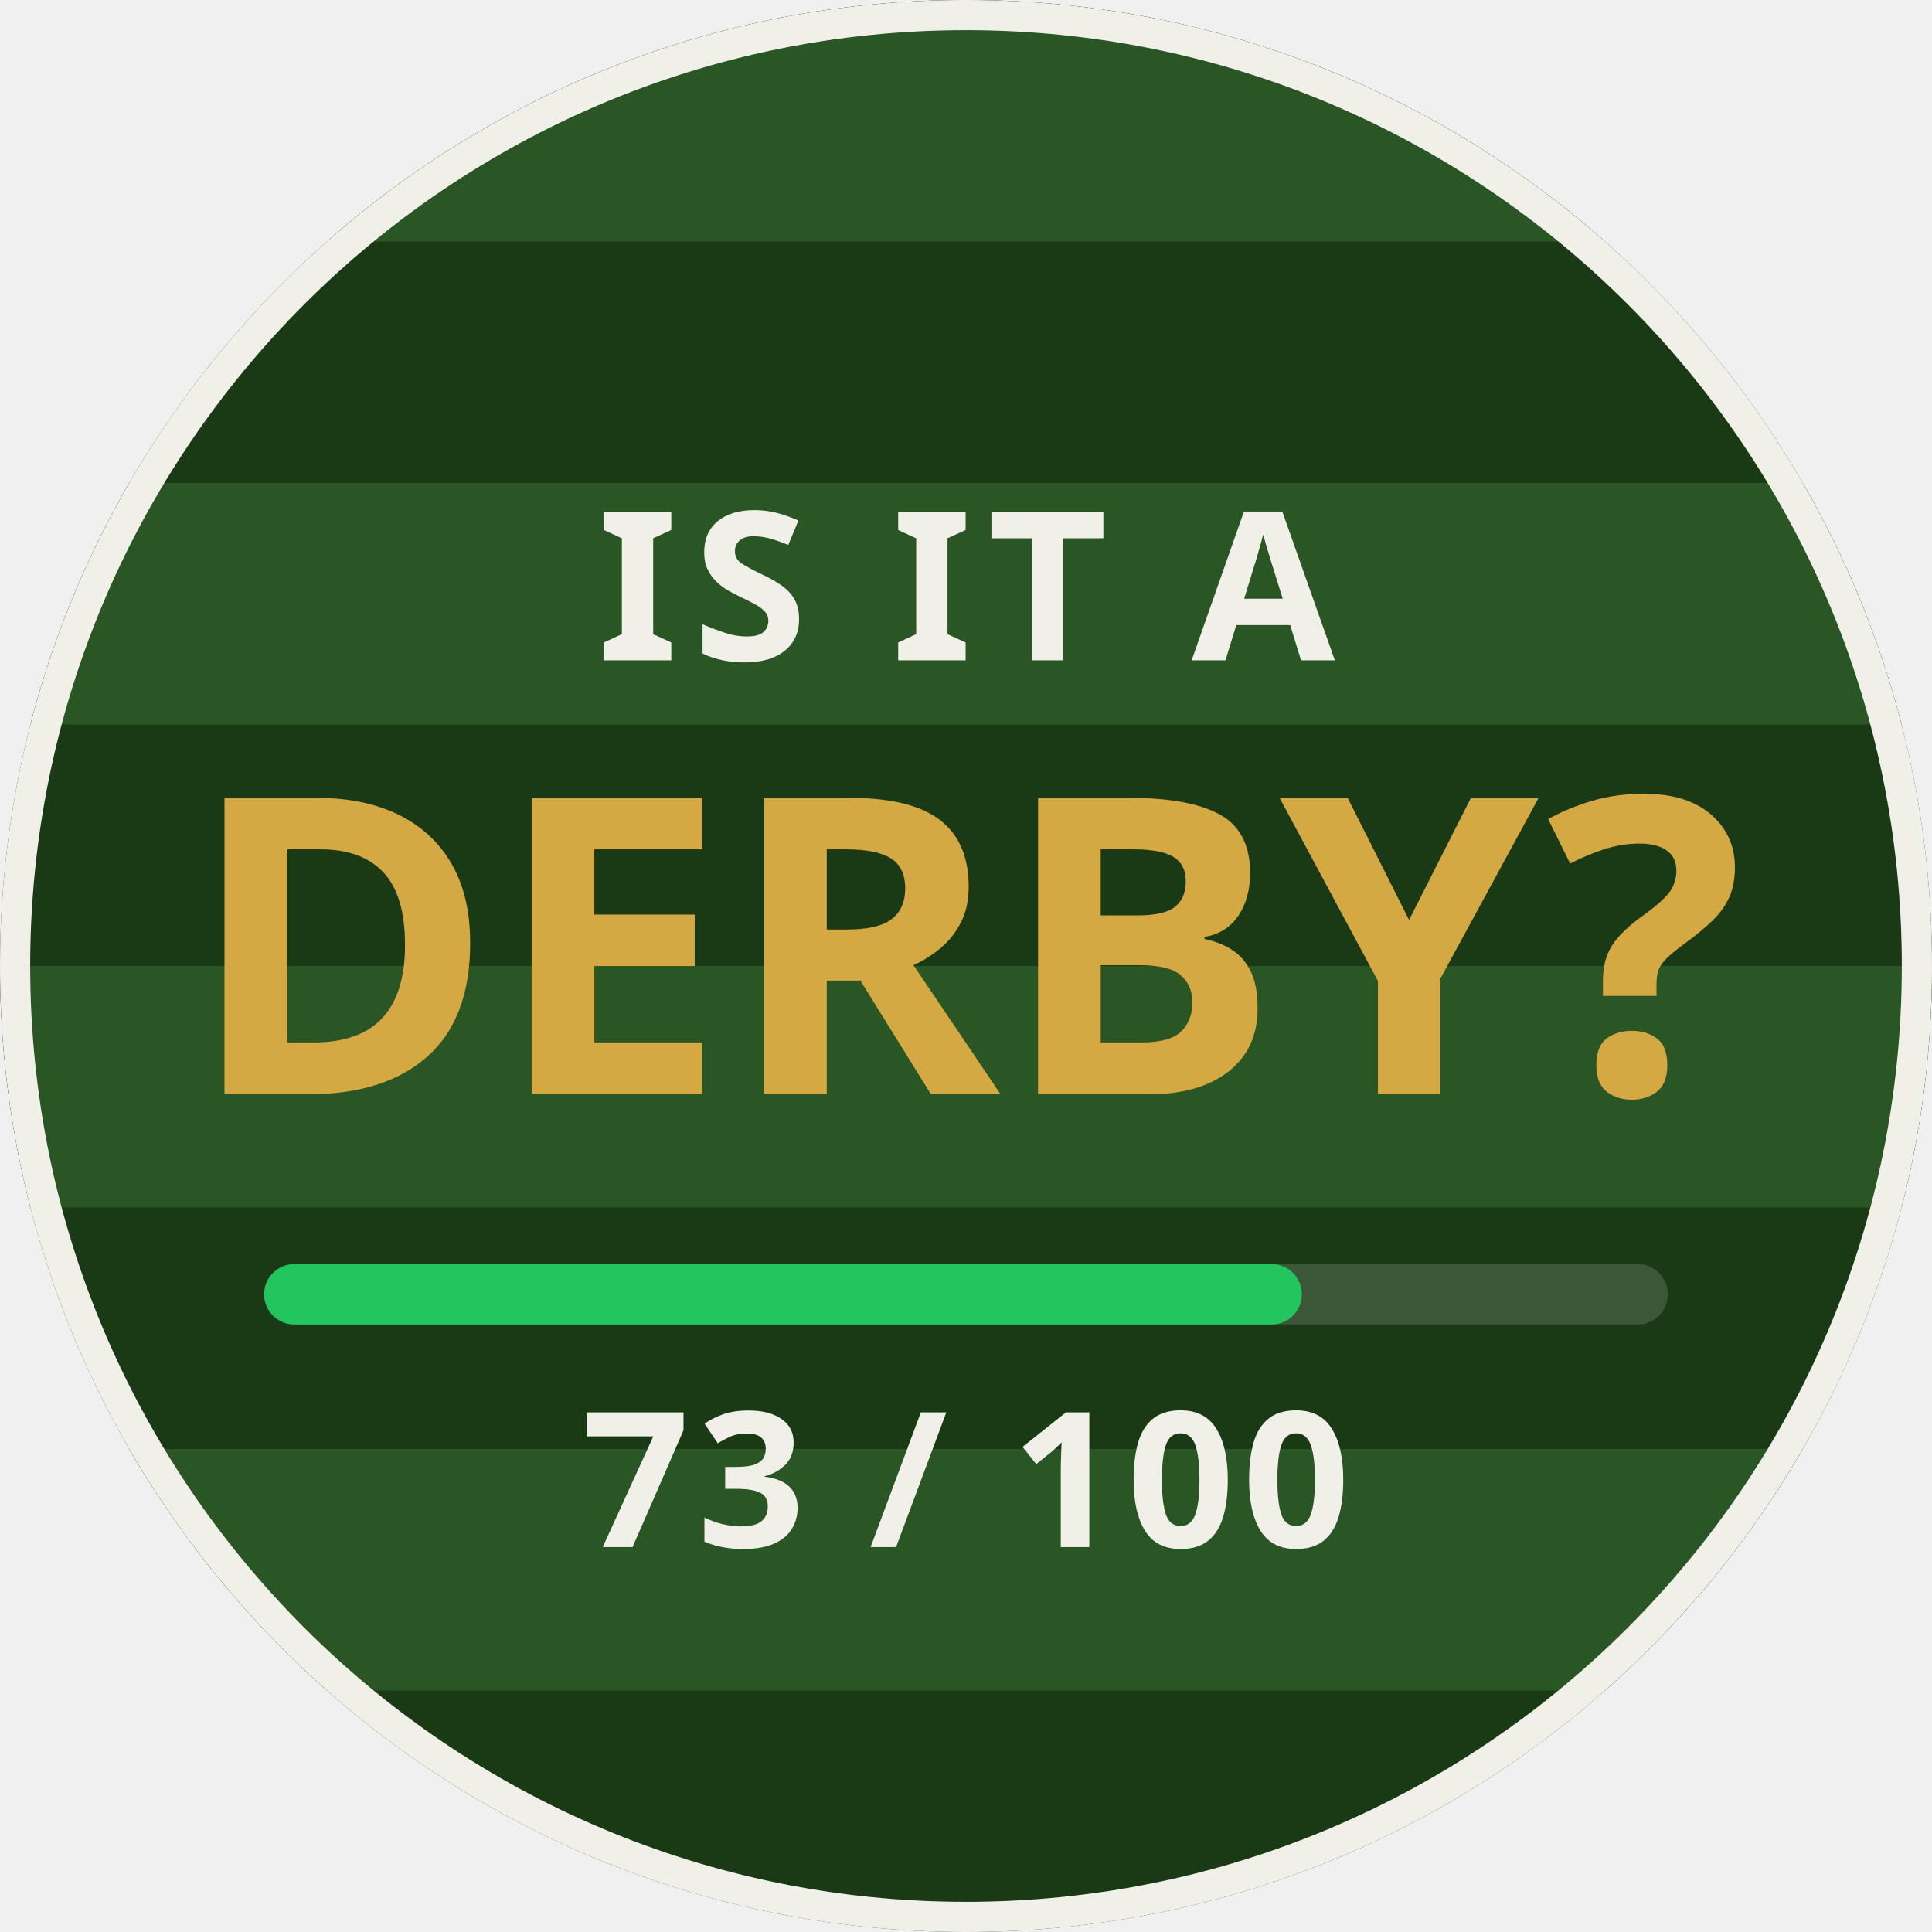
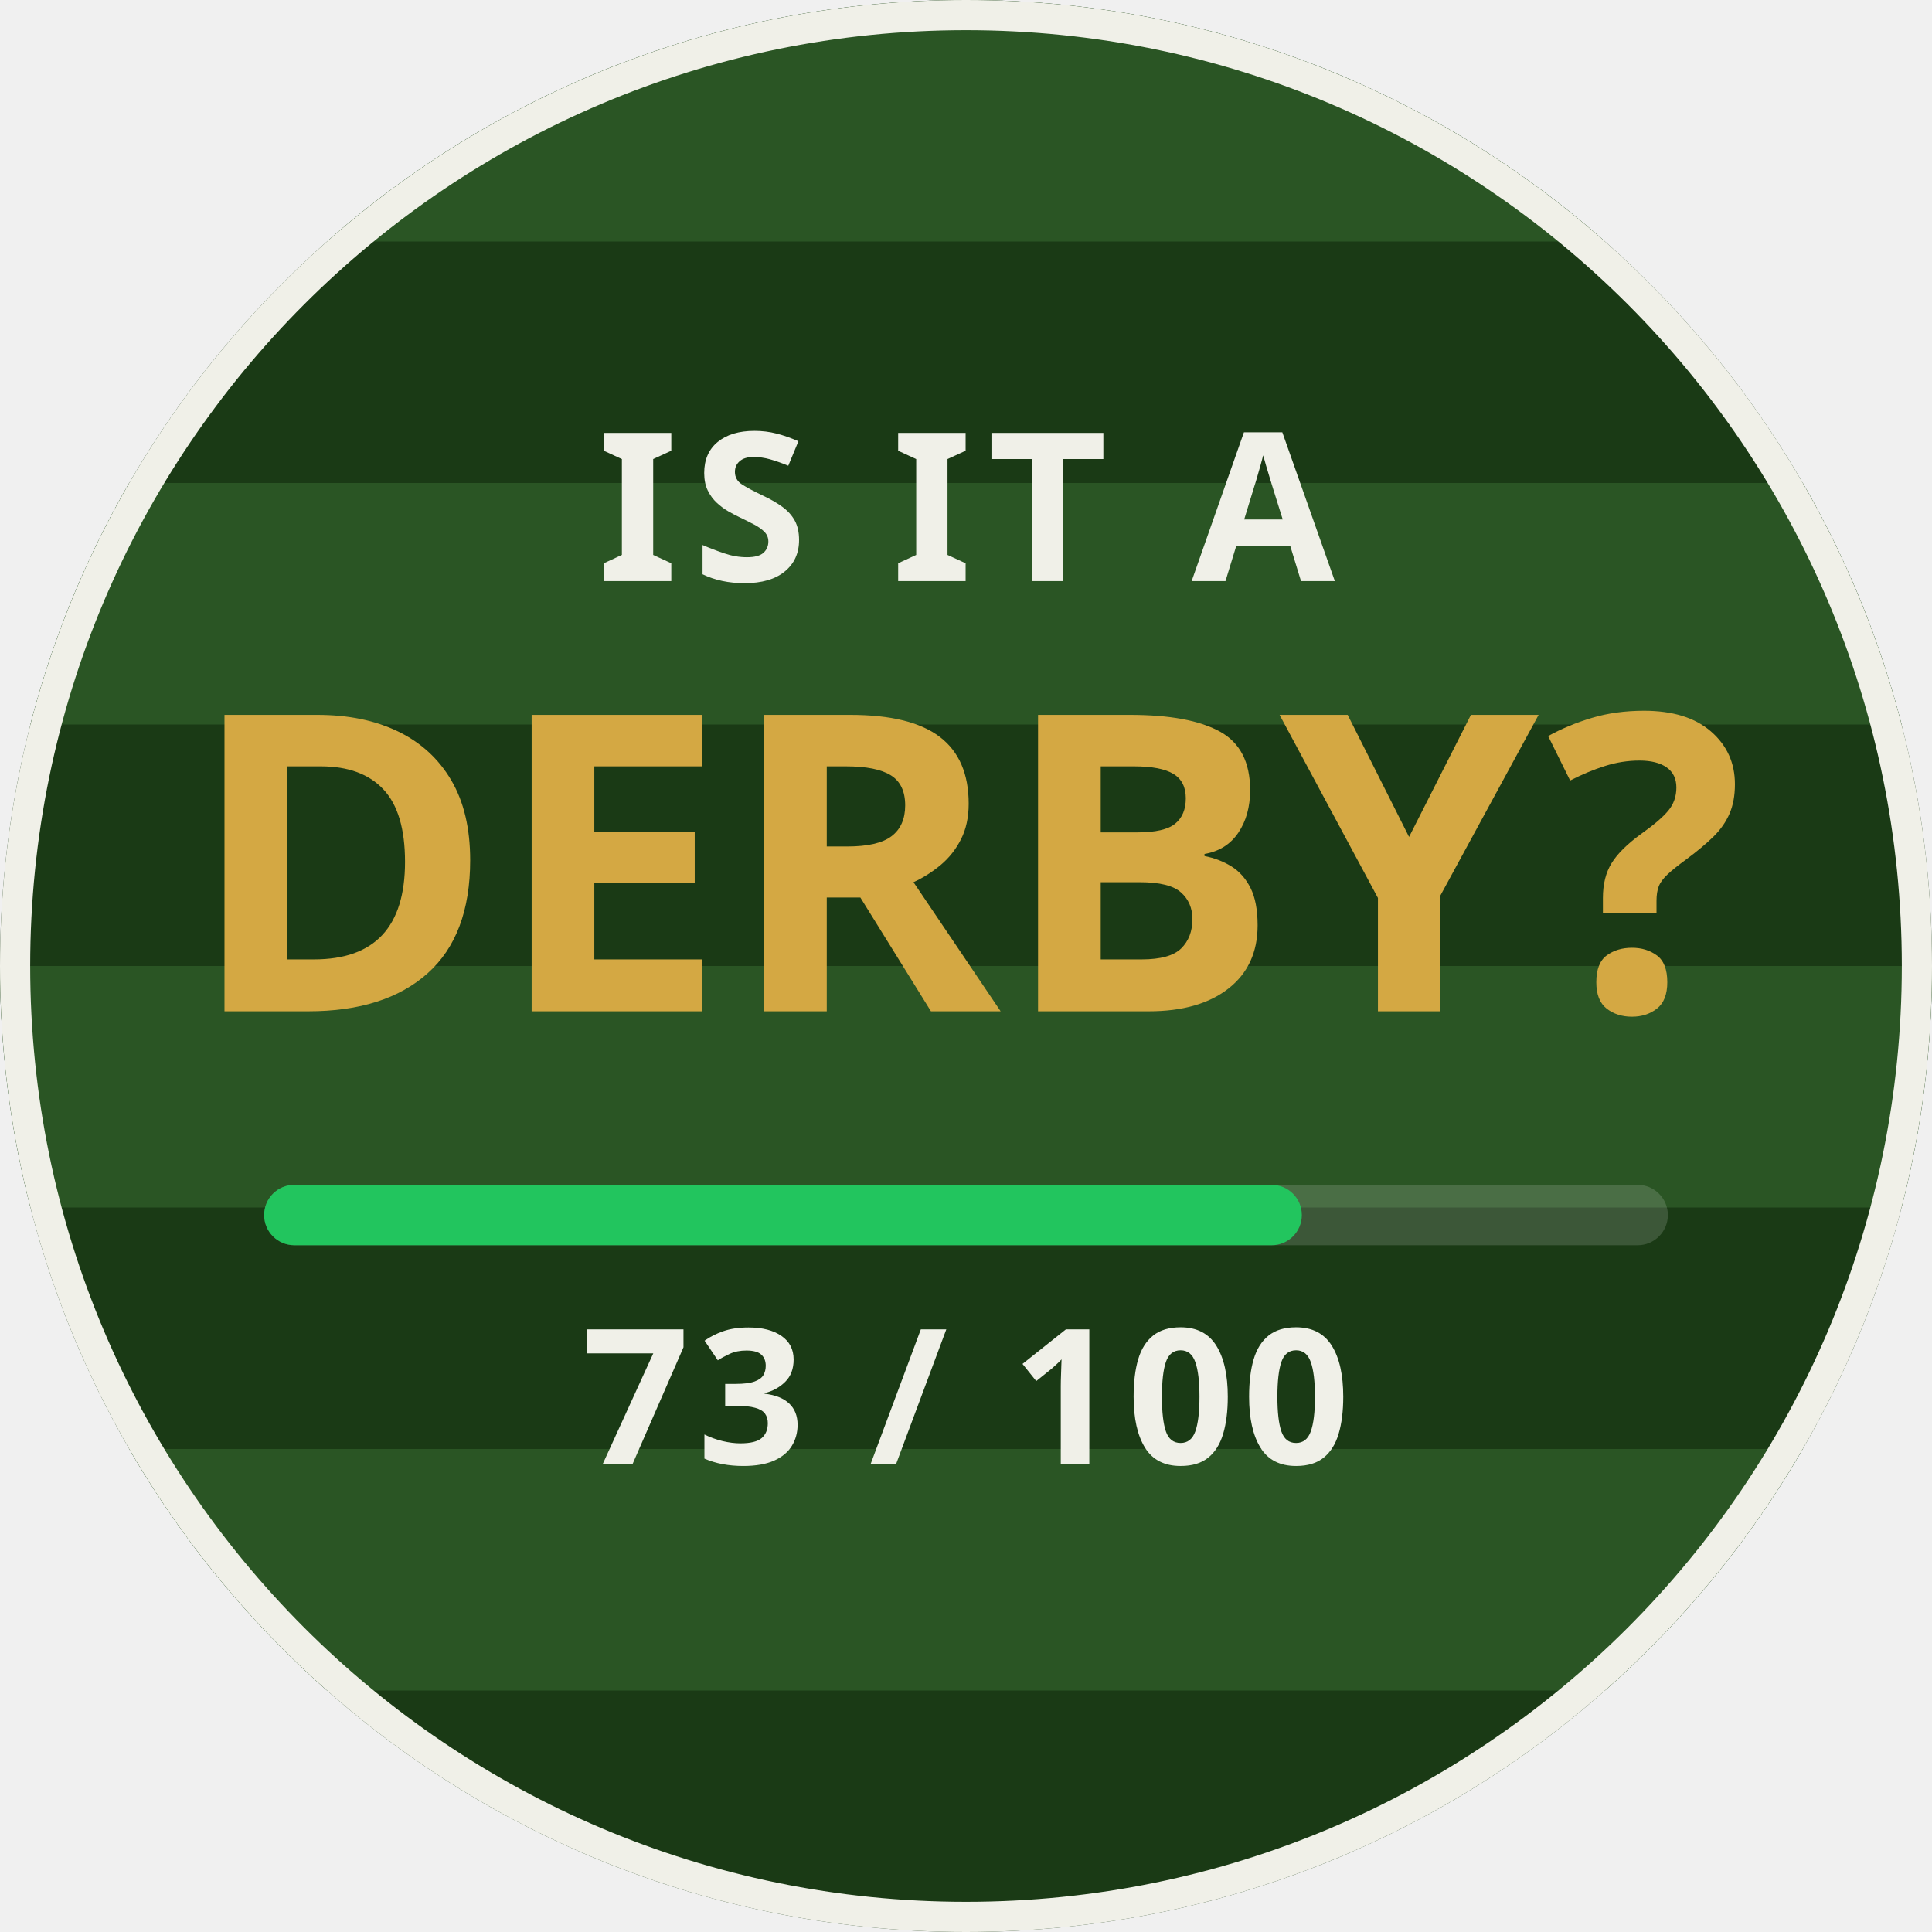
<svg xmlns="http://www.w3.org/2000/svg" viewBox="0 0 512 512">
  <defs>
    <clipPath id="circleClip">
      <circle cx="256" cy="256" r="256" />
    </clipPath>
  </defs>
  <g clip-path="url(#circleClip)">
    <rect width="512" height="512" fill="#1a3a15" />
    <rect x="0" y="0" width="512" height="64" fill="#2a5524" />
    <rect x="0" y="128" width="512" height="64" fill="#2a5524" />
    <rect x="0" y="256" width="512" height="64" fill="#2a5524" />
    <rect x="0" y="384" width="512" height="64" fill="#2a5524" />
-     <text x="256" y="175" text-anchor="middle" font-family="'Bebas Neue', 'Impact', 'Arial Black', sans-serif" font-weight="900" font-size="55" fill="#f0f0e8" letter-spacing="4">IS IT A</text>
-     <text x="256" y="290" text-anchor="middle" font-family="'Bebas Neue', 'Impact', 'Arial Black', sans-serif" font-weight="900" font-size="110" fill="#d4a843" letter-spacing="0">DERBY?</text>
-     <rect x="70" y="335" width="372" height="16" rx="8" fill="#ffffff" opacity="0.15" />
-     <rect x="70" y="335" width="275" height="16" rx="8" fill="#22c55e" />
-     <text x="256" y="410" text-anchor="middle" font-family="'Bebas Neue', 'Impact', 'Arial Black', sans-serif" font-weight="900" font-size="50" fill="#f0f0e8" letter-spacing="2">73 / 100</text>
+     <text x="256" y="154" text-anchor="middle" font-family="'Bebas Neue', 'Impact', 'Arial Black', sans-serif" font-weight="900" font-size="55" fill="#f0f0e8" letter-spacing="4">IS IT A</text>
+     <text x="256" y="268" text-anchor="middle" font-family="'Bebas Neue', 'Impact', 'Arial Black', sans-serif" font-weight="900" font-size="110" fill="#d4a843" letter-spacing="0">DERBY?</text>
+     <rect x="70" y="314" width="372" height="16" rx="8" fill="#ffffff" opacity="0.15" />
+     <rect x="70" y="314" width="275" height="16" rx="8" fill="#22c55e" />
+     <text x="256" y="388" text-anchor="middle" font-family="'Bebas Neue', 'Impact', 'Arial Black', sans-serif" font-weight="900" font-size="50" fill="#f0f0e8" letter-spacing="2">73 / 100</text>
  </g>
  <circle cx="256" cy="256" r="252" fill="none" stroke="#f0f0e8" stroke-width="8" />
</svg>
